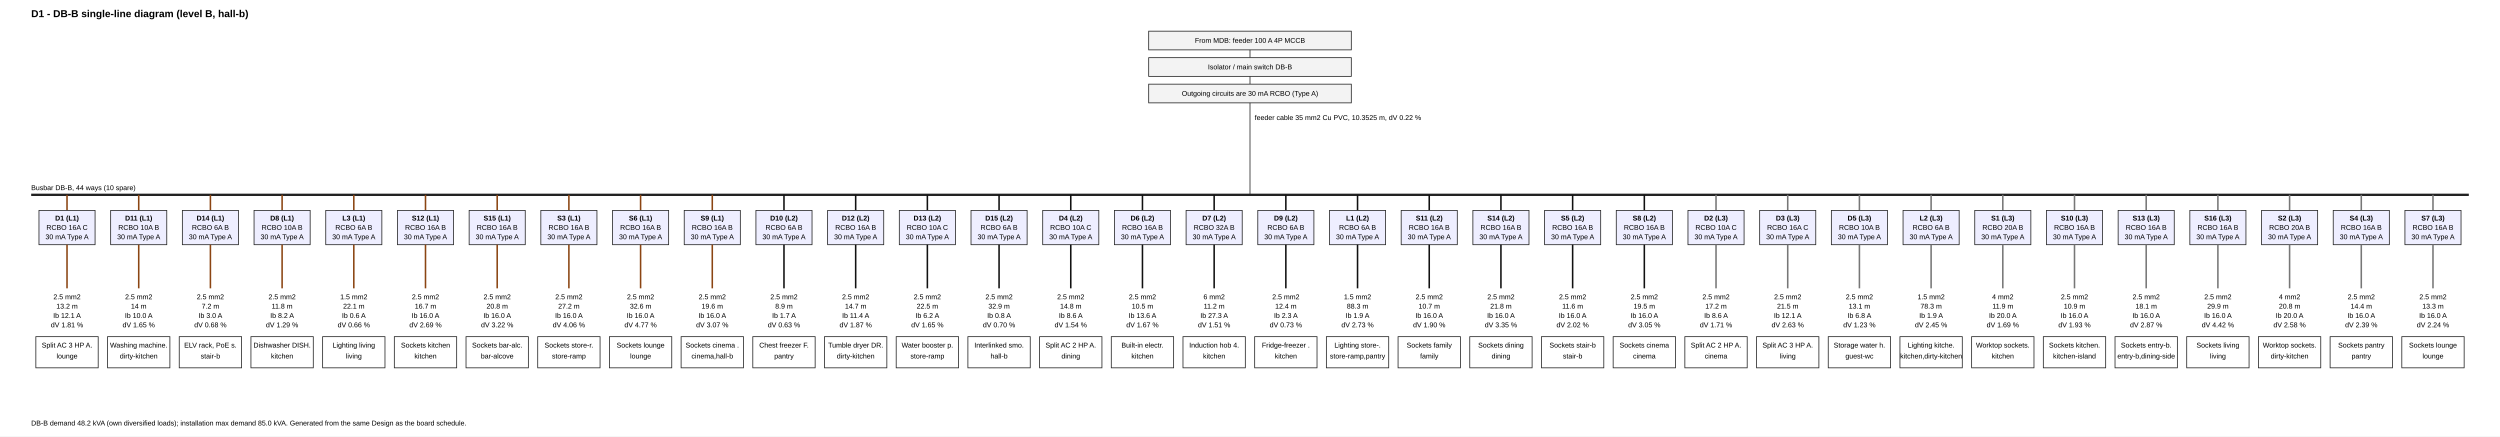
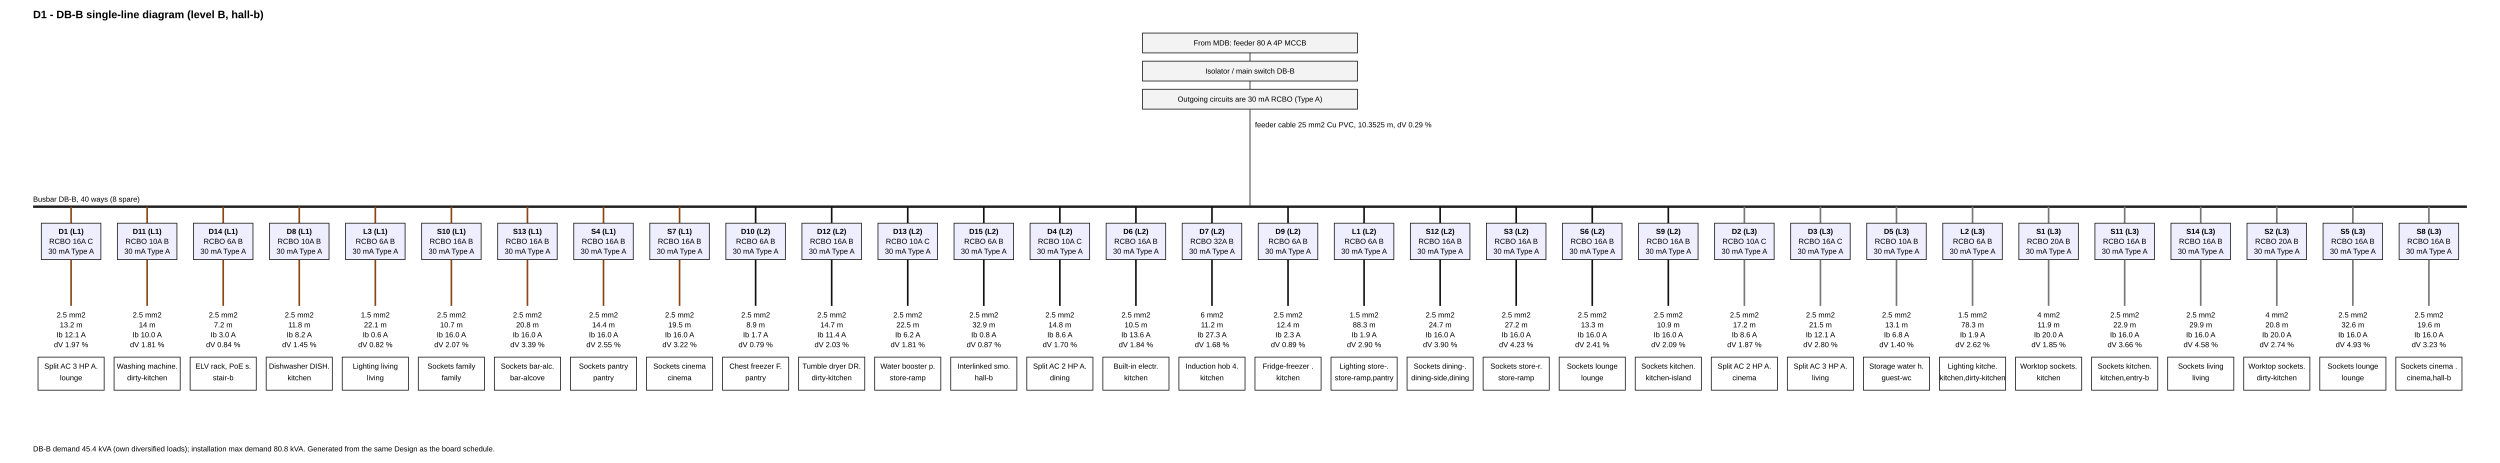
- <svg xmlns="http://www.w3.org/2000/svg" width="3208" height="560" viewBox="0 0 3208 560" font-family="Arial,sans-serif" font-size="9">
-   <rect width="3208" height="560" fill="#fff" />
+ <svg xmlns="http://www.w3.org/2000/svg" width="3024" height="560" viewBox="0 0 3024 560" font-family="Arial,sans-serif" font-size="9">
+   <rect width="3024" height="560" fill="#fff" />
  <text x="40" y="22" font-size="13" font-weight="bold">D1 - DB-B single-line diagram (level B, hall-b)</text>
-   <rect x="1474" y="40" width="260" height="24" fill="#f3f3f3" stroke="#222" />
-   <text x="1604" y="55" text-anchor="middle">From MDB: feeder 100 A 4P MCCB</text>
-   <line x1="1604" y1="64" x2="1604" y2="74" stroke="#222" />
-   <rect x="1474" y="74" width="260" height="24" fill="#f3f3f3" stroke="#222" />
-   <text x="1604" y="89" text-anchor="middle">Isolator / main switch DB-B</text>
-   <line x1="1604" y1="98" x2="1604" y2="108" stroke="#222" />
-   <rect x="1474" y="108" width="260" height="24" fill="#f3f3f3" stroke="#222" />
-   <text x="1604" y="123" text-anchor="middle">Outgoing circuits are 30 mA RCBO (Type A)</text>
-   <line x1="1604" y1="132" x2="1604" y2="250" stroke="#222" />
-   <text x="1610" y="154">feeder cable 35 mm2 Cu PVC, 10.3525 m, dV 0.22 %</text>
-   <line x1="40" y1="250" x2="3168" y2="250" stroke="#222" stroke-width="3" />
-   <text x="40" y="244">Busbar DB-B, 44 ways (10 spare)</text>
+   <rect x="1382" y="40" width="260" height="24" fill="#f3f3f3" stroke="#222" />
+   <text x="1512" y="55" text-anchor="middle">From MDB: feeder 80 A 4P MCCB</text>
+   <line x1="1512" y1="64" x2="1512" y2="74" stroke="#222" />
+   <rect x="1382" y="74" width="260" height="24" fill="#f3f3f3" stroke="#222" />
+   <text x="1512" y="89" text-anchor="middle">Isolator / main switch DB-B</text>
+   <line x1="1512" y1="98" x2="1512" y2="108" stroke="#222" />
+   <rect x="1382" y="108" width="260" height="24" fill="#f3f3f3" stroke="#222" />
+   <text x="1512" y="123" text-anchor="middle">Outgoing circuits are 30 mA RCBO (Type A)</text>
+   <line x1="1512" y1="132" x2="1512" y2="250" stroke="#222" />
+   <text x="1518" y="154">feeder cable 25 mm2 Cu PVC, 10.3525 m, dV 0.29 %</text>
+   <line x1="40" y1="250" x2="2984" y2="250" stroke="#222" stroke-width="3" />
+   <text x="40" y="244">Busbar DB-B, 40 ways (8 spare)</text>
  <g id="DB-B/D1">
    <line x1="86" y1="250" x2="86" y2="270" stroke="#8b4513" stroke-width="2" />
    <rect x="50" y="270" width="72" height="44" fill="#eef" stroke="#222" />
    <text x="86" y="283" text-anchor="middle" font-weight="bold">D1 (L1)</text>
    <text x="86" y="295" text-anchor="middle">RCBO 16A C</text>
    <text x="86" y="307" text-anchor="middle">30 mA Type A</text>
    <line x1="86" y1="314" x2="86" y2="370" stroke="#8b4513" stroke-width="2" />
    <text x="86" y="384" text-anchor="middle">2.5 mm2</text>
    <text x="86" y="396" text-anchor="middle">13.2 m</text>
    <text x="86" y="408" text-anchor="middle">Ib 12.1 A</text>
-     <text x="86" y="420" text-anchor="middle">dV 1.81 %</text>
+     <text x="86" y="420" text-anchor="middle">dV 1.97 %</text>
    <rect x="46" y="432" width="80" height="40" fill="#fff" stroke="#222" />
    <text x="86" y="446" text-anchor="middle">Split AC 3 HP A.</text>
    <text x="86" y="460" text-anchor="middle">lounge</text>
  </g>
  <g id="DB-B/D11">
    <line x1="178" y1="250" x2="178" y2="270" stroke="#8b4513" stroke-width="2" />
    <rect x="142" y="270" width="72" height="44" fill="#eef" stroke="#222" />
    <text x="178" y="283" text-anchor="middle" font-weight="bold">D11 (L1)</text>
    <text x="178" y="295" text-anchor="middle">RCBO 10A B</text>
    <text x="178" y="307" text-anchor="middle">30 mA Type A</text>
    <line x1="178" y1="314" x2="178" y2="370" stroke="#8b4513" stroke-width="2" />
    <text x="178" y="384" text-anchor="middle">2.5 mm2</text>
    <text x="178" y="396" text-anchor="middle">14 m</text>
    <text x="178" y="408" text-anchor="middle">Ib 10.0 A</text>
-     <text x="178" y="420" text-anchor="middle">dV 1.65 %</text>
+     <text x="178" y="420" text-anchor="middle">dV 1.81 %</text>
    <rect x="138" y="432" width="80" height="40" fill="#fff" stroke="#222" />
    <text x="178" y="446" text-anchor="middle">Washing machine.</text>
    <text x="178" y="460" text-anchor="middle">dirty-kitchen</text>
  </g>
  <g id="DB-B/D14">
    <line x1="270" y1="250" x2="270" y2="270" stroke="#8b4513" stroke-width="2" />
    <rect x="234" y="270" width="72" height="44" fill="#eef" stroke="#222" />
    <text x="270" y="283" text-anchor="middle" font-weight="bold">D14 (L1)</text>
    <text x="270" y="295" text-anchor="middle">RCBO 6A B</text>
    <text x="270" y="307" text-anchor="middle">30 mA Type A</text>
    <line x1="270" y1="314" x2="270" y2="370" stroke="#8b4513" stroke-width="2" />
    <text x="270" y="384" text-anchor="middle">2.5 mm2</text>
    <text x="270" y="396" text-anchor="middle">7.2 m</text>
    <text x="270" y="408" text-anchor="middle">Ib 3.0 A</text>
-     <text x="270" y="420" text-anchor="middle">dV 0.68 %</text>
+     <text x="270" y="420" text-anchor="middle">dV 0.84 %</text>
    <rect x="230" y="432" width="80" height="40" fill="#fff" stroke="#222" />
    <text x="270" y="446" text-anchor="middle">ELV rack, PoE s.</text>
    <text x="270" y="460" text-anchor="middle">stair-b</text>
  </g>
  <g id="DB-B/D8">
    <line x1="362" y1="250" x2="362" y2="270" stroke="#8b4513" stroke-width="2" />
    <rect x="326" y="270" width="72" height="44" fill="#eef" stroke="#222" />
    <text x="362" y="283" text-anchor="middle" font-weight="bold">D8 (L1)</text>
    <text x="362" y="295" text-anchor="middle">RCBO 10A B</text>
    <text x="362" y="307" text-anchor="middle">30 mA Type A</text>
    <line x1="362" y1="314" x2="362" y2="370" stroke="#8b4513" stroke-width="2" />
    <text x="362" y="384" text-anchor="middle">2.5 mm2</text>
    <text x="362" y="396" text-anchor="middle">11.8 m</text>
    <text x="362" y="408" text-anchor="middle">Ib 8.2 A</text>
-     <text x="362" y="420" text-anchor="middle">dV 1.29 %</text>
+     <text x="362" y="420" text-anchor="middle">dV 1.45 %</text>
    <rect x="322" y="432" width="80" height="40" fill="#fff" stroke="#222" />
    <text x="362" y="446" text-anchor="middle">Dishwasher DISH.</text>
    <text x="362" y="460" text-anchor="middle">kitchen</text>
  </g>
  <g id="DB-B/L3">
    <line x1="454" y1="250" x2="454" y2="270" stroke="#8b4513" stroke-width="2" />
    <rect x="418" y="270" width="72" height="44" fill="#eef" stroke="#222" />
    <text x="454" y="283" text-anchor="middle" font-weight="bold">L3 (L1)</text>
    <text x="454" y="295" text-anchor="middle">RCBO 6A B</text>
    <text x="454" y="307" text-anchor="middle">30 mA Type A</text>
    <line x1="454" y1="314" x2="454" y2="370" stroke="#8b4513" stroke-width="2" />
    <text x="454" y="384" text-anchor="middle">1.5 mm2</text>
    <text x="454" y="396" text-anchor="middle">22.1 m</text>
    <text x="454" y="408" text-anchor="middle">Ib 0.6 A</text>
-     <text x="454" y="420" text-anchor="middle">dV 0.66 %</text>
+     <text x="454" y="420" text-anchor="middle">dV 0.82 %</text>
    <rect x="414" y="432" width="80" height="40" fill="#fff" stroke="#222" />
    <text x="454" y="446" text-anchor="middle">Lighting living</text>
    <text x="454" y="460" text-anchor="middle">living</text>
  </g>
-   <g id="DB-B/S12">
+   <g id="DB-B/S10">
    <line x1="546" y1="250" x2="546" y2="270" stroke="#8b4513" stroke-width="2" />
    <rect x="510" y="270" width="72" height="44" fill="#eef" stroke="#222" />
-     <text x="546" y="283" text-anchor="middle" font-weight="bold">S12 (L1)</text>
+     <text x="546" y="283" text-anchor="middle" font-weight="bold">S10 (L1)</text>
    <text x="546" y="295" text-anchor="middle">RCBO 16A B</text>
    <text x="546" y="307" text-anchor="middle">30 mA Type A</text>
    <line x1="546" y1="314" x2="546" y2="370" stroke="#8b4513" stroke-width="2" />
    <text x="546" y="384" text-anchor="middle">2.5 mm2</text>
-     <text x="546" y="396" text-anchor="middle">16.7 m</text>
+     <text x="546" y="396" text-anchor="middle">10.7 m</text>
    <text x="546" y="408" text-anchor="middle">Ib 16.0 A</text>
-     <text x="546" y="420" text-anchor="middle">dV 2.69 %</text>
+     <text x="546" y="420" text-anchor="middle">dV 2.07 %</text>
    <rect x="506" y="432" width="80" height="40" fill="#fff" stroke="#222" />
-     <text x="546" y="446" text-anchor="middle">Sockets kitchen</text>
-     <text x="546" y="460" text-anchor="middle">kitchen</text>
-   </g>
-   <g id="DB-B/S15">
+     <text x="546" y="446" text-anchor="middle">Sockets family</text>
+     <text x="546" y="460" text-anchor="middle">family</text>
+   </g>
+   <g id="DB-B/S13">
    <line x1="638" y1="250" x2="638" y2="270" stroke="#8b4513" stroke-width="2" />
    <rect x="602" y="270" width="72" height="44" fill="#eef" stroke="#222" />
-     <text x="638" y="283" text-anchor="middle" font-weight="bold">S15 (L1)</text>
+     <text x="638" y="283" text-anchor="middle" font-weight="bold">S13 (L1)</text>
    <text x="638" y="295" text-anchor="middle">RCBO 16A B</text>
    <text x="638" y="307" text-anchor="middle">30 mA Type A</text>
    <line x1="638" y1="314" x2="638" y2="370" stroke="#8b4513" stroke-width="2" />
    <text x="638" y="384" text-anchor="middle">2.5 mm2</text>
    <text x="638" y="396" text-anchor="middle">20.8 m</text>
    <text x="638" y="408" text-anchor="middle">Ib 16.0 A</text>
-     <text x="638" y="420" text-anchor="middle">dV 3.22 %</text>
+     <text x="638" y="420" text-anchor="middle">dV 3.39 %</text>
    <rect x="598" y="432" width="80" height="40" fill="#fff" stroke="#222" />
    <text x="638" y="446" text-anchor="middle">Sockets bar-alc.</text>
    <text x="638" y="460" text-anchor="middle">bar-alcove</text>
  </g>
-   <g id="DB-B/S3">
+   <g id="DB-B/S4">
    <line x1="730" y1="250" x2="730" y2="270" stroke="#8b4513" stroke-width="2" />
    <rect x="694" y="270" width="72" height="44" fill="#eef" stroke="#222" />
-     <text x="730" y="283" text-anchor="middle" font-weight="bold">S3 (L1)</text>
+     <text x="730" y="283" text-anchor="middle" font-weight="bold">S4 (L1)</text>
    <text x="730" y="295" text-anchor="middle">RCBO 16A B</text>
    <text x="730" y="307" text-anchor="middle">30 mA Type A</text>
    <line x1="730" y1="314" x2="730" y2="370" stroke="#8b4513" stroke-width="2" />
    <text x="730" y="384" text-anchor="middle">2.5 mm2</text>
-     <text x="730" y="396" text-anchor="middle">27.2 m</text>
+     <text x="730" y="396" text-anchor="middle">14.4 m</text>
    <text x="730" y="408" text-anchor="middle">Ib 16.0 A</text>
-     <text x="730" y="420" text-anchor="middle">dV 4.06 %</text>
+     <text x="730" y="420" text-anchor="middle">dV 2.55 %</text>
    <rect x="690" y="432" width="80" height="40" fill="#fff" stroke="#222" />
-     <text x="730" y="446" text-anchor="middle">Sockets store-r.</text>
-     <text x="730" y="460" text-anchor="middle">store-ramp</text>
-   </g>
-   <g id="DB-B/S6">
+     <text x="730" y="446" text-anchor="middle">Sockets pantry</text>
+     <text x="730" y="460" text-anchor="middle">pantry</text>
+   </g>
+   <g id="DB-B/S7">
    <line x1="822" y1="250" x2="822" y2="270" stroke="#8b4513" stroke-width="2" />
    <rect x="786" y="270" width="72" height="44" fill="#eef" stroke="#222" />
-     <text x="822" y="283" text-anchor="middle" font-weight="bold">S6 (L1)</text>
+     <text x="822" y="283" text-anchor="middle" font-weight="bold">S7 (L1)</text>
    <text x="822" y="295" text-anchor="middle">RCBO 16A B</text>
    <text x="822" y="307" text-anchor="middle">30 mA Type A</text>
    <line x1="822" y1="314" x2="822" y2="370" stroke="#8b4513" stroke-width="2" />
    <text x="822" y="384" text-anchor="middle">2.5 mm2</text>
-     <text x="822" y="396" text-anchor="middle">32.6 m</text>
+     <text x="822" y="396" text-anchor="middle">19.5 m</text>
    <text x="822" y="408" text-anchor="middle">Ib 16.0 A</text>
-     <text x="822" y="420" text-anchor="middle">dV 4.77 %</text>
+     <text x="822" y="420" text-anchor="middle">dV 3.22 %</text>
    <rect x="782" y="432" width="80" height="40" fill="#fff" stroke="#222" />
-     <text x="822" y="446" text-anchor="middle">Sockets lounge</text>
-     <text x="822" y="460" text-anchor="middle">lounge</text>
-   </g>
-   <g id="DB-B/S9">
-     <line x1="914" y1="250" x2="914" y2="270" stroke="#8b4513" stroke-width="2" />
+     <text x="822" y="446" text-anchor="middle">Sockets cinema</text>
+     <text x="822" y="460" text-anchor="middle">cinema</text>
+   </g>
+   <g id="DB-B/D10">
+     <line x1="914" y1="250" x2="914" y2="270" stroke="#111" stroke-width="2" />
    <rect x="878" y="270" width="72" height="44" fill="#eef" stroke="#222" />
-     <text x="914" y="283" text-anchor="middle" font-weight="bold">S9 (L1)</text>
-     <text x="914" y="295" text-anchor="middle">RCBO 16A B</text>
+     <text x="914" y="283" text-anchor="middle" font-weight="bold">D10 (L2)</text>
+     <text x="914" y="295" text-anchor="middle">RCBO 6A B</text>
    <text x="914" y="307" text-anchor="middle">30 mA Type A</text>
-     <line x1="914" y1="314" x2="914" y2="370" stroke="#8b4513" stroke-width="2" />
+     <line x1="914" y1="314" x2="914" y2="370" stroke="#111" stroke-width="2" />
    <text x="914" y="384" text-anchor="middle">2.5 mm2</text>
-     <text x="914" y="396" text-anchor="middle">19.6 m</text>
-     <text x="914" y="408" text-anchor="middle">Ib 16.0 A</text>
-     <text x="914" y="420" text-anchor="middle">dV 3.07 %</text>
+     <text x="914" y="396" text-anchor="middle">8.9 m</text>
+     <text x="914" y="408" text-anchor="middle">Ib 1.7 A</text>
+     <text x="914" y="420" text-anchor="middle">dV 0.79 %</text>
    <rect x="874" y="432" width="80" height="40" fill="#fff" stroke="#222" />
-     <text x="914" y="446" text-anchor="middle">Sockets cinema .</text>
-     <text x="914" y="460" text-anchor="middle">cinema,hall-b</text>
-   </g>
-   <g id="DB-B/D10">
+     <text x="914" y="446" text-anchor="middle">Chest freezer F.</text>
+     <text x="914" y="460" text-anchor="middle">pantry</text>
+   </g>
+   <g id="DB-B/D12">
    <line x1="1006" y1="250" x2="1006" y2="270" stroke="#111" stroke-width="2" />
    <rect x="970" y="270" width="72" height="44" fill="#eef" stroke="#222" />
-     <text x="1006" y="283" text-anchor="middle" font-weight="bold">D10 (L2)</text>
-     <text x="1006" y="295" text-anchor="middle">RCBO 6A B</text>
+     <text x="1006" y="283" text-anchor="middle" font-weight="bold">D12 (L2)</text>
+     <text x="1006" y="295" text-anchor="middle">RCBO 16A B</text>
    <text x="1006" y="307" text-anchor="middle">30 mA Type A</text>
    <line x1="1006" y1="314" x2="1006" y2="370" stroke="#111" stroke-width="2" />
    <text x="1006" y="384" text-anchor="middle">2.5 mm2</text>
-     <text x="1006" y="396" text-anchor="middle">8.9 m</text>
-     <text x="1006" y="408" text-anchor="middle">Ib 1.7 A</text>
-     <text x="1006" y="420" text-anchor="middle">dV 0.63 %</text>
+     <text x="1006" y="396" text-anchor="middle">14.7 m</text>
+     <text x="1006" y="408" text-anchor="middle">Ib 11.4 A</text>
+     <text x="1006" y="420" text-anchor="middle">dV 2.03 %</text>
    <rect x="966" y="432" width="80" height="40" fill="#fff" stroke="#222" />
-     <text x="1006" y="446" text-anchor="middle">Chest freezer F.</text>
-     <text x="1006" y="460" text-anchor="middle">pantry</text>
-   </g>
-   <g id="DB-B/D12">
+     <text x="1006" y="446" text-anchor="middle">Tumble dryer DR.</text>
+     <text x="1006" y="460" text-anchor="middle">dirty-kitchen</text>
+   </g>
+   <g id="DB-B/D13">
    <line x1="1098" y1="250" x2="1098" y2="270" stroke="#111" stroke-width="2" />
    <rect x="1062" y="270" width="72" height="44" fill="#eef" stroke="#222" />
-     <text x="1098" y="283" text-anchor="middle" font-weight="bold">D12 (L2)</text>
-     <text x="1098" y="295" text-anchor="middle">RCBO 16A B</text>
+     <text x="1098" y="283" text-anchor="middle" font-weight="bold">D13 (L2)</text>
+     <text x="1098" y="295" text-anchor="middle">RCBO 10A C</text>
    <text x="1098" y="307" text-anchor="middle">30 mA Type A</text>
    <line x1="1098" y1="314" x2="1098" y2="370" stroke="#111" stroke-width="2" />
    <text x="1098" y="384" text-anchor="middle">2.5 mm2</text>
-     <text x="1098" y="396" text-anchor="middle">14.7 m</text>
-     <text x="1098" y="408" text-anchor="middle">Ib 11.4 A</text>
-     <text x="1098" y="420" text-anchor="middle">dV 1.87 %</text>
+     <text x="1098" y="396" text-anchor="middle">22.5 m</text>
+     <text x="1098" y="408" text-anchor="middle">Ib 6.2 A</text>
+     <text x="1098" y="420" text-anchor="middle">dV 1.81 %</text>
    <rect x="1058" y="432" width="80" height="40" fill="#fff" stroke="#222" />
-     <text x="1098" y="446" text-anchor="middle">Tumble dryer DR.</text>
-     <text x="1098" y="460" text-anchor="middle">dirty-kitchen</text>
-   </g>
-   <g id="DB-B/D13">
+     <text x="1098" y="446" text-anchor="middle">Water booster p.</text>
+     <text x="1098" y="460" text-anchor="middle">store-ramp</text>
+   </g>
+   <g id="DB-B/D15">
    <line x1="1190" y1="250" x2="1190" y2="270" stroke="#111" stroke-width="2" />
    <rect x="1154" y="270" width="72" height="44" fill="#eef" stroke="#222" />
-     <text x="1190" y="283" text-anchor="middle" font-weight="bold">D13 (L2)</text>
-     <text x="1190" y="295" text-anchor="middle">RCBO 10A C</text>
+     <text x="1190" y="283" text-anchor="middle" font-weight="bold">D15 (L2)</text>
+     <text x="1190" y="295" text-anchor="middle">RCBO 6A B</text>
    <text x="1190" y="307" text-anchor="middle">30 mA Type A</text>
    <line x1="1190" y1="314" x2="1190" y2="370" stroke="#111" stroke-width="2" />
    <text x="1190" y="384" text-anchor="middle">2.5 mm2</text>
-     <text x="1190" y="396" text-anchor="middle">22.5 m</text>
-     <text x="1190" y="408" text-anchor="middle">Ib 6.2 A</text>
-     <text x="1190" y="420" text-anchor="middle">dV 1.65 %</text>
+     <text x="1190" y="396" text-anchor="middle">32.9 m</text>
+     <text x="1190" y="408" text-anchor="middle">Ib 0.8 A</text>
+     <text x="1190" y="420" text-anchor="middle">dV 0.87 %</text>
    <rect x="1150" y="432" width="80" height="40" fill="#fff" stroke="#222" />
-     <text x="1190" y="446" text-anchor="middle">Water booster p.</text>
-     <text x="1190" y="460" text-anchor="middle">store-ramp</text>
-   </g>
-   <g id="DB-B/D15">
+     <text x="1190" y="446" text-anchor="middle">Interlinked smo.</text>
+     <text x="1190" y="460" text-anchor="middle">hall-b</text>
+   </g>
+   <g id="DB-B/D4">
    <line x1="1282" y1="250" x2="1282" y2="270" stroke="#111" stroke-width="2" />
    <rect x="1246" y="270" width="72" height="44" fill="#eef" stroke="#222" />
-     <text x="1282" y="283" text-anchor="middle" font-weight="bold">D15 (L2)</text>
-     <text x="1282" y="295" text-anchor="middle">RCBO 6A B</text>
+     <text x="1282" y="283" text-anchor="middle" font-weight="bold">D4 (L2)</text>
+     <text x="1282" y="295" text-anchor="middle">RCBO 10A C</text>
    <text x="1282" y="307" text-anchor="middle">30 mA Type A</text>
    <line x1="1282" y1="314" x2="1282" y2="370" stroke="#111" stroke-width="2" />
    <text x="1282" y="384" text-anchor="middle">2.5 mm2</text>
-     <text x="1282" y="396" text-anchor="middle">32.9 m</text>
-     <text x="1282" y="408" text-anchor="middle">Ib 0.8 A</text>
-     <text x="1282" y="420" text-anchor="middle">dV 0.70 %</text>
+     <text x="1282" y="396" text-anchor="middle">14.8 m</text>
+     <text x="1282" y="408" text-anchor="middle">Ib 8.6 A</text>
+     <text x="1282" y="420" text-anchor="middle">dV 1.70 %</text>
    <rect x="1242" y="432" width="80" height="40" fill="#fff" stroke="#222" />
-     <text x="1282" y="446" text-anchor="middle">Interlinked smo.</text>
-     <text x="1282" y="460" text-anchor="middle">hall-b</text>
-   </g>
-   <g id="DB-B/D4">
+     <text x="1282" y="446" text-anchor="middle">Split AC 2 HP A.</text>
+     <text x="1282" y="460" text-anchor="middle">dining</text>
+   </g>
+   <g id="DB-B/D6">
    <line x1="1374" y1="250" x2="1374" y2="270" stroke="#111" stroke-width="2" />
    <rect x="1338" y="270" width="72" height="44" fill="#eef" stroke="#222" />
-     <text x="1374" y="283" text-anchor="middle" font-weight="bold">D4 (L2)</text>
-     <text x="1374" y="295" text-anchor="middle">RCBO 10A C</text>
+     <text x="1374" y="283" text-anchor="middle" font-weight="bold">D6 (L2)</text>
+     <text x="1374" y="295" text-anchor="middle">RCBO 16A B</text>
    <text x="1374" y="307" text-anchor="middle">30 mA Type A</text>
    <line x1="1374" y1="314" x2="1374" y2="370" stroke="#111" stroke-width="2" />
    <text x="1374" y="384" text-anchor="middle">2.5 mm2</text>
-     <text x="1374" y="396" text-anchor="middle">14.8 m</text>
-     <text x="1374" y="408" text-anchor="middle">Ib 8.6 A</text>
-     <text x="1374" y="420" text-anchor="middle">dV 1.54 %</text>
+     <text x="1374" y="396" text-anchor="middle">10.5 m</text>
+     <text x="1374" y="408" text-anchor="middle">Ib 13.6 A</text>
+     <text x="1374" y="420" text-anchor="middle">dV 1.84 %</text>
    <rect x="1334" y="432" width="80" height="40" fill="#fff" stroke="#222" />
-     <text x="1374" y="446" text-anchor="middle">Split AC 2 HP A.</text>
-     <text x="1374" y="460" text-anchor="middle">dining</text>
-   </g>
-   <g id="DB-B/D6">
+     <text x="1374" y="446" text-anchor="middle">Built-in electr.</text>
+     <text x="1374" y="460" text-anchor="middle">kitchen</text>
+   </g>
+   <g id="DB-B/D7">
    <line x1="1466" y1="250" x2="1466" y2="270" stroke="#111" stroke-width="2" />
    <rect x="1430" y="270" width="72" height="44" fill="#eef" stroke="#222" />
-     <text x="1466" y="283" text-anchor="middle" font-weight="bold">D6 (L2)</text>
-     <text x="1466" y="295" text-anchor="middle">RCBO 16A B</text>
+     <text x="1466" y="283" text-anchor="middle" font-weight="bold">D7 (L2)</text>
+     <text x="1466" y="295" text-anchor="middle">RCBO 32A B</text>
    <text x="1466" y="307" text-anchor="middle">30 mA Type A</text>
    <line x1="1466" y1="314" x2="1466" y2="370" stroke="#111" stroke-width="2" />
-     <text x="1466" y="384" text-anchor="middle">2.5 mm2</text>
-     <text x="1466" y="396" text-anchor="middle">10.5 m</text>
-     <text x="1466" y="408" text-anchor="middle">Ib 13.6 A</text>
-     <text x="1466" y="420" text-anchor="middle">dV 1.67 %</text>
+     <text x="1466" y="384" text-anchor="middle">6 mm2</text>
+     <text x="1466" y="396" text-anchor="middle">11.2 m</text>
+     <text x="1466" y="408" text-anchor="middle">Ib 27.3 A</text>
+     <text x="1466" y="420" text-anchor="middle">dV 1.68 %</text>
    <rect x="1426" y="432" width="80" height="40" fill="#fff" stroke="#222" />
-     <text x="1466" y="446" text-anchor="middle">Built-in electr.</text>
+     <text x="1466" y="446" text-anchor="middle">Induction hob 4.</text>
    <text x="1466" y="460" text-anchor="middle">kitchen</text>
  </g>
-   <g id="DB-B/D7">
+   <g id="DB-B/D9">
    <line x1="1558" y1="250" x2="1558" y2="270" stroke="#111" stroke-width="2" />
    <rect x="1522" y="270" width="72" height="44" fill="#eef" stroke="#222" />
-     <text x="1558" y="283" text-anchor="middle" font-weight="bold">D7 (L2)</text>
-     <text x="1558" y="295" text-anchor="middle">RCBO 32A B</text>
+     <text x="1558" y="283" text-anchor="middle" font-weight="bold">D9 (L2)</text>
+     <text x="1558" y="295" text-anchor="middle">RCBO 6A B</text>
    <text x="1558" y="307" text-anchor="middle">30 mA Type A</text>
    <line x1="1558" y1="314" x2="1558" y2="370" stroke="#111" stroke-width="2" />
-     <text x="1558" y="384" text-anchor="middle">6 mm2</text>
-     <text x="1558" y="396" text-anchor="middle">11.2 m</text>
-     <text x="1558" y="408" text-anchor="middle">Ib 27.3 A</text>
-     <text x="1558" y="420" text-anchor="middle">dV 1.51 %</text>
+     <text x="1558" y="384" text-anchor="middle">2.5 mm2</text>
+     <text x="1558" y="396" text-anchor="middle">12.4 m</text>
+     <text x="1558" y="408" text-anchor="middle">Ib 2.3 A</text>
+     <text x="1558" y="420" text-anchor="middle">dV 0.89 %</text>
    <rect x="1518" y="432" width="80" height="40" fill="#fff" stroke="#222" />
-     <text x="1558" y="446" text-anchor="middle">Induction hob 4.</text>
+     <text x="1558" y="446" text-anchor="middle">Fridge-freezer .</text>
    <text x="1558" y="460" text-anchor="middle">kitchen</text>
  </g>
-   <g id="DB-B/D9">
+   <g id="DB-B/L1">
    <line x1="1650" y1="250" x2="1650" y2="270" stroke="#111" stroke-width="2" />
    <rect x="1614" y="270" width="72" height="44" fill="#eef" stroke="#222" />
-     <text x="1650" y="283" text-anchor="middle" font-weight="bold">D9 (L2)</text>
+     <text x="1650" y="283" text-anchor="middle" font-weight="bold">L1 (L2)</text>
    <text x="1650" y="295" text-anchor="middle">RCBO 6A B</text>
    <text x="1650" y="307" text-anchor="middle">30 mA Type A</text>
    <line x1="1650" y1="314" x2="1650" y2="370" stroke="#111" stroke-width="2" />
-     <text x="1650" y="384" text-anchor="middle">2.5 mm2</text>
-     <text x="1650" y="396" text-anchor="middle">12.4 m</text>
-     <text x="1650" y="408" text-anchor="middle">Ib 2.3 A</text>
-     <text x="1650" y="420" text-anchor="middle">dV 0.73 %</text>
+     <text x="1650" y="384" text-anchor="middle">1.5 mm2</text>
+     <text x="1650" y="396" text-anchor="middle">88.3 m</text>
+     <text x="1650" y="408" text-anchor="middle">Ib 1.9 A</text>
+     <text x="1650" y="420" text-anchor="middle">dV 2.90 %</text>
    <rect x="1610" y="432" width="80" height="40" fill="#fff" stroke="#222" />
-     <text x="1650" y="446" text-anchor="middle">Fridge-freezer .</text>
-     <text x="1650" y="460" text-anchor="middle">kitchen</text>
-   </g>
-   <g id="DB-B/L1">
+     <text x="1650" y="446" text-anchor="middle">Lighting store-.</text>
+     <text x="1650" y="460" text-anchor="middle">store-ramp,pantry</text>
+   </g>
+   <g id="DB-B/S12">
    <line x1="1742" y1="250" x2="1742" y2="270" stroke="#111" stroke-width="2" />
    <rect x="1706" y="270" width="72" height="44" fill="#eef" stroke="#222" />
-     <text x="1742" y="283" text-anchor="middle" font-weight="bold">L1 (L2)</text>
-     <text x="1742" y="295" text-anchor="middle">RCBO 6A B</text>
+     <text x="1742" y="283" text-anchor="middle" font-weight="bold">S12 (L2)</text>
+     <text x="1742" y="295" text-anchor="middle">RCBO 16A B</text>
    <text x="1742" y="307" text-anchor="middle">30 mA Type A</text>
    <line x1="1742" y1="314" x2="1742" y2="370" stroke="#111" stroke-width="2" />
-     <text x="1742" y="384" text-anchor="middle">1.5 mm2</text>
-     <text x="1742" y="396" text-anchor="middle">88.3 m</text>
-     <text x="1742" y="408" text-anchor="middle">Ib 1.9 A</text>
-     <text x="1742" y="420" text-anchor="middle">dV 2.73 %</text>
+     <text x="1742" y="384" text-anchor="middle">2.5 mm2</text>
+     <text x="1742" y="396" text-anchor="middle">24.7 m</text>
+     <text x="1742" y="408" text-anchor="middle">Ib 16.0 A</text>
+     <text x="1742" y="420" text-anchor="middle">dV 3.90 %</text>
    <rect x="1702" y="432" width="80" height="40" fill="#fff" stroke="#222" />
-     <text x="1742" y="446" text-anchor="middle">Lighting store-.</text>
-     <text x="1742" y="460" text-anchor="middle">store-ramp,pantry</text>
-   </g>
-   <g id="DB-B/S11">
+     <text x="1742" y="446" text-anchor="middle">Sockets dining-.</text>
+     <text x="1742" y="460" text-anchor="middle">dining-side,dining</text>
+   </g>
+   <g id="DB-B/S3">
    <line x1="1834" y1="250" x2="1834" y2="270" stroke="#111" stroke-width="2" />
    <rect x="1798" y="270" width="72" height="44" fill="#eef" stroke="#222" />
-     <text x="1834" y="283" text-anchor="middle" font-weight="bold">S11 (L2)</text>
+     <text x="1834" y="283" text-anchor="middle" font-weight="bold">S3 (L2)</text>
    <text x="1834" y="295" text-anchor="middle">RCBO 16A B</text>
    <text x="1834" y="307" text-anchor="middle">30 mA Type A</text>
    <line x1="1834" y1="314" x2="1834" y2="370" stroke="#111" stroke-width="2" />
    <text x="1834" y="384" text-anchor="middle">2.5 mm2</text>
-     <text x="1834" y="396" text-anchor="middle">10.7 m</text>
+     <text x="1834" y="396" text-anchor="middle">27.2 m</text>
    <text x="1834" y="408" text-anchor="middle">Ib 16.0 A</text>
-     <text x="1834" y="420" text-anchor="middle">dV 1.90 %</text>
+     <text x="1834" y="420" text-anchor="middle">dV 4.23 %</text>
    <rect x="1794" y="432" width="80" height="40" fill="#fff" stroke="#222" />
-     <text x="1834" y="446" text-anchor="middle">Sockets family</text>
-     <text x="1834" y="460" text-anchor="middle">family</text>
-   </g>
-   <g id="DB-B/S14">
+     <text x="1834" y="446" text-anchor="middle">Sockets store-r.</text>
+     <text x="1834" y="460" text-anchor="middle">store-ramp</text>
+   </g>
+   <g id="DB-B/S6">
    <line x1="1926" y1="250" x2="1926" y2="270" stroke="#111" stroke-width="2" />
    <rect x="1890" y="270" width="72" height="44" fill="#eef" stroke="#222" />
-     <text x="1926" y="283" text-anchor="middle" font-weight="bold">S14 (L2)</text>
+     <text x="1926" y="283" text-anchor="middle" font-weight="bold">S6 (L2)</text>
    <text x="1926" y="295" text-anchor="middle">RCBO 16A B</text>
    <text x="1926" y="307" text-anchor="middle">30 mA Type A</text>
    <line x1="1926" y1="314" x2="1926" y2="370" stroke="#111" stroke-width="2" />
    <text x="1926" y="384" text-anchor="middle">2.5 mm2</text>
-     <text x="1926" y="396" text-anchor="middle">21.8 m</text>
+     <text x="1926" y="396" text-anchor="middle">13.3 m</text>
    <text x="1926" y="408" text-anchor="middle">Ib 16.0 A</text>
-     <text x="1926" y="420" text-anchor="middle">dV 3.35 %</text>
+     <text x="1926" y="420" text-anchor="middle">dV 2.41 %</text>
    <rect x="1886" y="432" width="80" height="40" fill="#fff" stroke="#222" />
-     <text x="1926" y="446" text-anchor="middle">Sockets dining</text>
-     <text x="1926" y="460" text-anchor="middle">dining</text>
-   </g>
-   <g id="DB-B/S5">
+     <text x="1926" y="446" text-anchor="middle">Sockets lounge</text>
+     <text x="1926" y="460" text-anchor="middle">lounge</text>
+   </g>
+   <g id="DB-B/S9">
    <line x1="2018" y1="250" x2="2018" y2="270" stroke="#111" stroke-width="2" />
    <rect x="1982" y="270" width="72" height="44" fill="#eef" stroke="#222" />
-     <text x="2018" y="283" text-anchor="middle" font-weight="bold">S5 (L2)</text>
+     <text x="2018" y="283" text-anchor="middle" font-weight="bold">S9 (L2)</text>
    <text x="2018" y="295" text-anchor="middle">RCBO 16A B</text>
    <text x="2018" y="307" text-anchor="middle">30 mA Type A</text>
    <line x1="2018" y1="314" x2="2018" y2="370" stroke="#111" stroke-width="2" />
    <text x="2018" y="384" text-anchor="middle">2.5 mm2</text>
-     <text x="2018" y="396" text-anchor="middle">11.6 m</text>
+     <text x="2018" y="396" text-anchor="middle">10.9 m</text>
    <text x="2018" y="408" text-anchor="middle">Ib 16.0 A</text>
-     <text x="2018" y="420" text-anchor="middle">dV 2.02 %</text>
+     <text x="2018" y="420" text-anchor="middle">dV 2.09 %</text>
    <rect x="1978" y="432" width="80" height="40" fill="#fff" stroke="#222" />
-     <text x="2018" y="446" text-anchor="middle">Sockets stair-b</text>
-     <text x="2018" y="460" text-anchor="middle">stair-b</text>
-   </g>
-   <g id="DB-B/S8">
-     <line x1="2110" y1="250" x2="2110" y2="270" stroke="#111" stroke-width="2" />
+     <text x="2018" y="446" text-anchor="middle">Sockets kitchen.</text>
+     <text x="2018" y="460" text-anchor="middle">kitchen-island</text>
+   </g>
+   <g id="DB-B/D2">
+     <line x1="2110" y1="250" x2="2110" y2="270" stroke="#777" stroke-width="2" />
    <rect x="2074" y="270" width="72" height="44" fill="#eef" stroke="#222" />
-     <text x="2110" y="283" text-anchor="middle" font-weight="bold">S8 (L2)</text>
-     <text x="2110" y="295" text-anchor="middle">RCBO 16A B</text>
+     <text x="2110" y="283" text-anchor="middle" font-weight="bold">D2 (L3)</text>
+     <text x="2110" y="295" text-anchor="middle">RCBO 10A C</text>
    <text x="2110" y="307" text-anchor="middle">30 mA Type A</text>
-     <line x1="2110" y1="314" x2="2110" y2="370" stroke="#111" stroke-width="2" />
+     <line x1="2110" y1="314" x2="2110" y2="370" stroke="#777" stroke-width="2" />
    <text x="2110" y="384" text-anchor="middle">2.5 mm2</text>
-     <text x="2110" y="396" text-anchor="middle">19.5 m</text>
-     <text x="2110" y="408" text-anchor="middle">Ib 16.0 A</text>
-     <text x="2110" y="420" text-anchor="middle">dV 3.05 %</text>
+     <text x="2110" y="396" text-anchor="middle">17.2 m</text>
+     <text x="2110" y="408" text-anchor="middle">Ib 8.6 A</text>
+     <text x="2110" y="420" text-anchor="middle">dV 1.87 %</text>
    <rect x="2070" y="432" width="80" height="40" fill="#fff" stroke="#222" />
-     <text x="2110" y="446" text-anchor="middle">Sockets cinema</text>
+     <text x="2110" y="446" text-anchor="middle">Split AC 2 HP A.</text>
    <text x="2110" y="460" text-anchor="middle">cinema</text>
  </g>
-   <g id="DB-B/D2">
+   <g id="DB-B/D3">
    <line x1="2202" y1="250" x2="2202" y2="270" stroke="#777" stroke-width="2" />
    <rect x="2166" y="270" width="72" height="44" fill="#eef" stroke="#222" />
-     <text x="2202" y="283" text-anchor="middle" font-weight="bold">D2 (L3)</text>
-     <text x="2202" y="295" text-anchor="middle">RCBO 10A C</text>
+     <text x="2202" y="283" text-anchor="middle" font-weight="bold">D3 (L3)</text>
+     <text x="2202" y="295" text-anchor="middle">RCBO 16A C</text>
    <text x="2202" y="307" text-anchor="middle">30 mA Type A</text>
    <line x1="2202" y1="314" x2="2202" y2="370" stroke="#777" stroke-width="2" />
    <text x="2202" y="384" text-anchor="middle">2.5 mm2</text>
-     <text x="2202" y="396" text-anchor="middle">17.2 m</text>
-     <text x="2202" y="408" text-anchor="middle">Ib 8.6 A</text>
-     <text x="2202" y="420" text-anchor="middle">dV 1.71 %</text>
+     <text x="2202" y="396" text-anchor="middle">21.5 m</text>
+     <text x="2202" y="408" text-anchor="middle">Ib 12.1 A</text>
+     <text x="2202" y="420" text-anchor="middle">dV 2.80 %</text>
    <rect x="2162" y="432" width="80" height="40" fill="#fff" stroke="#222" />
-     <text x="2202" y="446" text-anchor="middle">Split AC 2 HP A.</text>
-     <text x="2202" y="460" text-anchor="middle">cinema</text>
-   </g>
-   <g id="DB-B/D3">
+     <text x="2202" y="446" text-anchor="middle">Split AC 3 HP A.</text>
+     <text x="2202" y="460" text-anchor="middle">living</text>
+   </g>
+   <g id="DB-B/D5">
    <line x1="2294" y1="250" x2="2294" y2="270" stroke="#777" stroke-width="2" />
    <rect x="2258" y="270" width="72" height="44" fill="#eef" stroke="#222" />
-     <text x="2294" y="283" text-anchor="middle" font-weight="bold">D3 (L3)</text>
-     <text x="2294" y="295" text-anchor="middle">RCBO 16A C</text>
+     <text x="2294" y="283" text-anchor="middle" font-weight="bold">D5 (L3)</text>
+     <text x="2294" y="295" text-anchor="middle">RCBO 10A B</text>
    <text x="2294" y="307" text-anchor="middle">30 mA Type A</text>
    <line x1="2294" y1="314" x2="2294" y2="370" stroke="#777" stroke-width="2" />
    <text x="2294" y="384" text-anchor="middle">2.5 mm2</text>
-     <text x="2294" y="396" text-anchor="middle">21.5 m</text>
-     <text x="2294" y="408" text-anchor="middle">Ib 12.1 A</text>
-     <text x="2294" y="420" text-anchor="middle">dV 2.63 %</text>
+     <text x="2294" y="396" text-anchor="middle">13.1 m</text>
+     <text x="2294" y="408" text-anchor="middle">Ib 6.8 A</text>
+     <text x="2294" y="420" text-anchor="middle">dV 1.40 %</text>
    <rect x="2254" y="432" width="80" height="40" fill="#fff" stroke="#222" />
-     <text x="2294" y="446" text-anchor="middle">Split AC 3 HP A.</text>
-     <text x="2294" y="460" text-anchor="middle">living</text>
-   </g>
-   <g id="DB-B/D5">
+     <text x="2294" y="446" text-anchor="middle">Storage water h.</text>
+     <text x="2294" y="460" text-anchor="middle">guest-wc</text>
+   </g>
+   <g id="DB-B/L2">
    <line x1="2386" y1="250" x2="2386" y2="270" stroke="#777" stroke-width="2" />
    <rect x="2350" y="270" width="72" height="44" fill="#eef" stroke="#222" />
-     <text x="2386" y="283" text-anchor="middle" font-weight="bold">D5 (L3)</text>
-     <text x="2386" y="295" text-anchor="middle">RCBO 10A B</text>
+     <text x="2386" y="283" text-anchor="middle" font-weight="bold">L2 (L3)</text>
+     <text x="2386" y="295" text-anchor="middle">RCBO 6A B</text>
    <text x="2386" y="307" text-anchor="middle">30 mA Type A</text>
    <line x1="2386" y1="314" x2="2386" y2="370" stroke="#777" stroke-width="2" />
-     <text x="2386" y="384" text-anchor="middle">2.5 mm2</text>
-     <text x="2386" y="396" text-anchor="middle">13.1 m</text>
-     <text x="2386" y="408" text-anchor="middle">Ib 6.8 A</text>
-     <text x="2386" y="420" text-anchor="middle">dV 1.23 %</text>
+     <text x="2386" y="384" text-anchor="middle">1.5 mm2</text>
+     <text x="2386" y="396" text-anchor="middle">78.3 m</text>
+     <text x="2386" y="408" text-anchor="middle">Ib 1.9 A</text>
+     <text x="2386" y="420" text-anchor="middle">dV 2.62 %</text>
    <rect x="2346" y="432" width="80" height="40" fill="#fff" stroke="#222" />
-     <text x="2386" y="446" text-anchor="middle">Storage water h.</text>
-     <text x="2386" y="460" text-anchor="middle">guest-wc</text>
-   </g>
-   <g id="DB-B/L2">
+     <text x="2386" y="446" text-anchor="middle">Lighting kitche.</text>
+     <text x="2386" y="460" text-anchor="middle">kitchen,dirty-kitchen</text>
+   </g>
+   <g id="DB-B/S1">
    <line x1="2478" y1="250" x2="2478" y2="270" stroke="#777" stroke-width="2" />
    <rect x="2442" y="270" width="72" height="44" fill="#eef" stroke="#222" />
-     <text x="2478" y="283" text-anchor="middle" font-weight="bold">L2 (L3)</text>
-     <text x="2478" y="295" text-anchor="middle">RCBO 6A B</text>
+     <text x="2478" y="283" text-anchor="middle" font-weight="bold">S1 (L3)</text>
+     <text x="2478" y="295" text-anchor="middle">RCBO 20A B</text>
    <text x="2478" y="307" text-anchor="middle">30 mA Type A</text>
    <line x1="2478" y1="314" x2="2478" y2="370" stroke="#777" stroke-width="2" />
-     <text x="2478" y="384" text-anchor="middle">1.5 mm2</text>
-     <text x="2478" y="396" text-anchor="middle">78.3 m</text>
-     <text x="2478" y="408" text-anchor="middle">Ib 1.9 A</text>
-     <text x="2478" y="420" text-anchor="middle">dV 2.45 %</text>
+     <text x="2478" y="384" text-anchor="middle">4 mm2</text>
+     <text x="2478" y="396" text-anchor="middle">11.9 m</text>
+     <text x="2478" y="408" text-anchor="middle">Ib 20.0 A</text>
+     <text x="2478" y="420" text-anchor="middle">dV 1.85 %</text>
    <rect x="2438" y="432" width="80" height="40" fill="#fff" stroke="#222" />
-     <text x="2478" y="446" text-anchor="middle">Lighting kitche.</text>
-     <text x="2478" y="460" text-anchor="middle">kitchen,dirty-kitchen</text>
-   </g>
-   <g id="DB-B/S1">
+     <text x="2478" y="446" text-anchor="middle">Worktop sockets.</text>
+     <text x="2478" y="460" text-anchor="middle">kitchen</text>
+   </g>
+   <g id="DB-B/S11">
    <line x1="2570" y1="250" x2="2570" y2="270" stroke="#777" stroke-width="2" />
    <rect x="2534" y="270" width="72" height="44" fill="#eef" stroke="#222" />
-     <text x="2570" y="283" text-anchor="middle" font-weight="bold">S1 (L3)</text>
-     <text x="2570" y="295" text-anchor="middle">RCBO 20A B</text>
+     <text x="2570" y="283" text-anchor="middle" font-weight="bold">S11 (L3)</text>
+     <text x="2570" y="295" text-anchor="middle">RCBO 16A B</text>
    <text x="2570" y="307" text-anchor="middle">30 mA Type A</text>
    <line x1="2570" y1="314" x2="2570" y2="370" stroke="#777" stroke-width="2" />
-     <text x="2570" y="384" text-anchor="middle">4 mm2</text>
-     <text x="2570" y="396" text-anchor="middle">11.9 m</text>
-     <text x="2570" y="408" text-anchor="middle">Ib 20.0 A</text>
-     <text x="2570" y="420" text-anchor="middle">dV 1.69 %</text>
+     <text x="2570" y="384" text-anchor="middle">2.5 mm2</text>
+     <text x="2570" y="396" text-anchor="middle">22.9 m</text>
+     <text x="2570" y="408" text-anchor="middle">Ib 16.0 A</text>
+     <text x="2570" y="420" text-anchor="middle">dV 3.66 %</text>
    <rect x="2530" y="432" width="80" height="40" fill="#fff" stroke="#222" />
-     <text x="2570" y="446" text-anchor="middle">Worktop sockets.</text>
-     <text x="2570" y="460" text-anchor="middle">kitchen</text>
-   </g>
-   <g id="DB-B/S10">
+     <text x="2570" y="446" text-anchor="middle">Sockets kitchen.</text>
+     <text x="2570" y="460" text-anchor="middle">kitchen,entry-b</text>
+   </g>
+   <g id="DB-B/S14">
    <line x1="2662" y1="250" x2="2662" y2="270" stroke="#777" stroke-width="2" />
    <rect x="2626" y="270" width="72" height="44" fill="#eef" stroke="#222" />
-     <text x="2662" y="283" text-anchor="middle" font-weight="bold">S10 (L3)</text>
+     <text x="2662" y="283" text-anchor="middle" font-weight="bold">S14 (L3)</text>
    <text x="2662" y="295" text-anchor="middle">RCBO 16A B</text>
    <text x="2662" y="307" text-anchor="middle">30 mA Type A</text>
    <line x1="2662" y1="314" x2="2662" y2="370" stroke="#777" stroke-width="2" />
    <text x="2662" y="384" text-anchor="middle">2.5 mm2</text>
-     <text x="2662" y="396" text-anchor="middle">10.9 m</text>
+     <text x="2662" y="396" text-anchor="middle">29.9 m</text>
    <text x="2662" y="408" text-anchor="middle">Ib 16.0 A</text>
-     <text x="2662" y="420" text-anchor="middle">dV 1.93 %</text>
+     <text x="2662" y="420" text-anchor="middle">dV 4.58 %</text>
    <rect x="2622" y="432" width="80" height="40" fill="#fff" stroke="#222" />
-     <text x="2662" y="446" text-anchor="middle">Sockets kitchen.</text>
-     <text x="2662" y="460" text-anchor="middle">kitchen-island</text>
-   </g>
-   <g id="DB-B/S13">
+     <text x="2662" y="446" text-anchor="middle">Sockets living</text>
+     <text x="2662" y="460" text-anchor="middle">living</text>
+   </g>
+   <g id="DB-B/S2">
    <line x1="2754" y1="250" x2="2754" y2="270" stroke="#777" stroke-width="2" />
    <rect x="2718" y="270" width="72" height="44" fill="#eef" stroke="#222" />
-     <text x="2754" y="283" text-anchor="middle" font-weight="bold">S13 (L3)</text>
-     <text x="2754" y="295" text-anchor="middle">RCBO 16A B</text>
+     <text x="2754" y="283" text-anchor="middle" font-weight="bold">S2 (L3)</text>
+     <text x="2754" y="295" text-anchor="middle">RCBO 20A B</text>
    <text x="2754" y="307" text-anchor="middle">30 mA Type A</text>
    <line x1="2754" y1="314" x2="2754" y2="370" stroke="#777" stroke-width="2" />
-     <text x="2754" y="384" text-anchor="middle">2.5 mm2</text>
-     <text x="2754" y="396" text-anchor="middle">18.1 m</text>
-     <text x="2754" y="408" text-anchor="middle">Ib 16.0 A</text>
-     <text x="2754" y="420" text-anchor="middle">dV 2.87 %</text>
+     <text x="2754" y="384" text-anchor="middle">4 mm2</text>
+     <text x="2754" y="396" text-anchor="middle">20.8 m</text>
+     <text x="2754" y="408" text-anchor="middle">Ib 20.0 A</text>
+     <text x="2754" y="420" text-anchor="middle">dV 2.74 %</text>
    <rect x="2714" y="432" width="80" height="40" fill="#fff" stroke="#222" />
-     <text x="2754" y="446" text-anchor="middle">Sockets entry-b.</text>
-     <text x="2754" y="460" text-anchor="middle">entry-b,dining-side</text>
-   </g>
-   <g id="DB-B/S16">
+     <text x="2754" y="446" text-anchor="middle">Worktop sockets.</text>
+     <text x="2754" y="460" text-anchor="middle">dirty-kitchen</text>
+   </g>
+   <g id="DB-B/S5">
    <line x1="2846" y1="250" x2="2846" y2="270" stroke="#777" stroke-width="2" />
    <rect x="2810" y="270" width="72" height="44" fill="#eef" stroke="#222" />
-     <text x="2846" y="283" text-anchor="middle" font-weight="bold">S16 (L3)</text>
+     <text x="2846" y="283" text-anchor="middle" font-weight="bold">S5 (L3)</text>
    <text x="2846" y="295" text-anchor="middle">RCBO 16A B</text>
    <text x="2846" y="307" text-anchor="middle">30 mA Type A</text>
    <line x1="2846" y1="314" x2="2846" y2="370" stroke="#777" stroke-width="2" />
    <text x="2846" y="384" text-anchor="middle">2.5 mm2</text>
-     <text x="2846" y="396" text-anchor="middle">29.9 m</text>
+     <text x="2846" y="396" text-anchor="middle">32.6 m</text>
    <text x="2846" y="408" text-anchor="middle">Ib 16.0 A</text>
-     <text x="2846" y="420" text-anchor="middle">dV 4.42 %</text>
+     <text x="2846" y="420" text-anchor="middle">dV 4.93 %</text>
    <rect x="2806" y="432" width="80" height="40" fill="#fff" stroke="#222" />
-     <text x="2846" y="446" text-anchor="middle">Sockets living</text>
-     <text x="2846" y="460" text-anchor="middle">living</text>
-   </g>
-   <g id="DB-B/S2">
+     <text x="2846" y="446" text-anchor="middle">Sockets lounge</text>
+     <text x="2846" y="460" text-anchor="middle">lounge</text>
+   </g>
+   <g id="DB-B/S8">
    <line x1="2938" y1="250" x2="2938" y2="270" stroke="#777" stroke-width="2" />
    <rect x="2902" y="270" width="72" height="44" fill="#eef" stroke="#222" />
-     <text x="2938" y="283" text-anchor="middle" font-weight="bold">S2 (L3)</text>
-     <text x="2938" y="295" text-anchor="middle">RCBO 20A B</text>
+     <text x="2938" y="283" text-anchor="middle" font-weight="bold">S8 (L3)</text>
+     <text x="2938" y="295" text-anchor="middle">RCBO 16A B</text>
    <text x="2938" y="307" text-anchor="middle">30 mA Type A</text>
    <line x1="2938" y1="314" x2="2938" y2="370" stroke="#777" stroke-width="2" />
-     <text x="2938" y="384" text-anchor="middle">4 mm2</text>
-     <text x="2938" y="396" text-anchor="middle">20.8 m</text>
-     <text x="2938" y="408" text-anchor="middle">Ib 20.0 A</text>
-     <text x="2938" y="420" text-anchor="middle">dV 2.58 %</text>
+     <text x="2938" y="384" text-anchor="middle">2.5 mm2</text>
+     <text x="2938" y="396" text-anchor="middle">19.6 m</text>
+     <text x="2938" y="408" text-anchor="middle">Ib 16.0 A</text>
+     <text x="2938" y="420" text-anchor="middle">dV 3.23 %</text>
    <rect x="2898" y="432" width="80" height="40" fill="#fff" stroke="#222" />
-     <text x="2938" y="446" text-anchor="middle">Worktop sockets.</text>
-     <text x="2938" y="460" text-anchor="middle">dirty-kitchen</text>
-   </g>
-   <g id="DB-B/S4">
-     <line x1="3030" y1="250" x2="3030" y2="270" stroke="#777" stroke-width="2" />
-     <rect x="2994" y="270" width="72" height="44" fill="#eef" stroke="#222" />
-     <text x="3030" y="283" text-anchor="middle" font-weight="bold">S4 (L3)</text>
-     <text x="3030" y="295" text-anchor="middle">RCBO 16A B</text>
-     <text x="3030" y="307" text-anchor="middle">30 mA Type A</text>
-     <line x1="3030" y1="314" x2="3030" y2="370" stroke="#777" stroke-width="2" />
-     <text x="3030" y="384" text-anchor="middle">2.5 mm2</text>
-     <text x="3030" y="396" text-anchor="middle">14.4 m</text>
-     <text x="3030" y="408" text-anchor="middle">Ib 16.0 A</text>
-     <text x="3030" y="420" text-anchor="middle">dV 2.39 %</text>
-     <rect x="2990" y="432" width="80" height="40" fill="#fff" stroke="#222" />
-     <text x="3030" y="446" text-anchor="middle">Sockets pantry</text>
-     <text x="3030" y="460" text-anchor="middle">pantry</text>
-   </g>
-   <g id="DB-B/S7">
-     <line x1="3122" y1="250" x2="3122" y2="270" stroke="#777" stroke-width="2" />
-     <rect x="3086" y="270" width="72" height="44" fill="#eef" stroke="#222" />
-     <text x="3122" y="283" text-anchor="middle" font-weight="bold">S7 (L3)</text>
-     <text x="3122" y="295" text-anchor="middle">RCBO 16A B</text>
-     <text x="3122" y="307" text-anchor="middle">30 mA Type A</text>
-     <line x1="3122" y1="314" x2="3122" y2="370" stroke="#777" stroke-width="2" />
-     <text x="3122" y="384" text-anchor="middle">2.5 mm2</text>
-     <text x="3122" y="396" text-anchor="middle">13.3 m</text>
-     <text x="3122" y="408" text-anchor="middle">Ib 16.0 A</text>
-     <text x="3122" y="420" text-anchor="middle">dV 2.24 %</text>
-     <rect x="3082" y="432" width="80" height="40" fill="#fff" stroke="#222" />
-     <text x="3122" y="446" text-anchor="middle">Sockets lounge</text>
-     <text x="3122" y="460" text-anchor="middle">lounge</text>
-   </g>
-   <text x="40" y="546">DB-B demand 48.2 kVA (own diversified loads); installation max demand 85.0 kVA. Generated from the same Design as the board schedule.</text>
+     <text x="2938" y="446" text-anchor="middle">Sockets cinema .</text>
+     <text x="2938" y="460" text-anchor="middle">cinema,hall-b</text>
+   </g>
+   <text x="40" y="546">DB-B demand 45.4 kVA (own diversified loads); installation max demand 80.8 kVA. Generated from the same Design as the board schedule.</text>
</svg>
